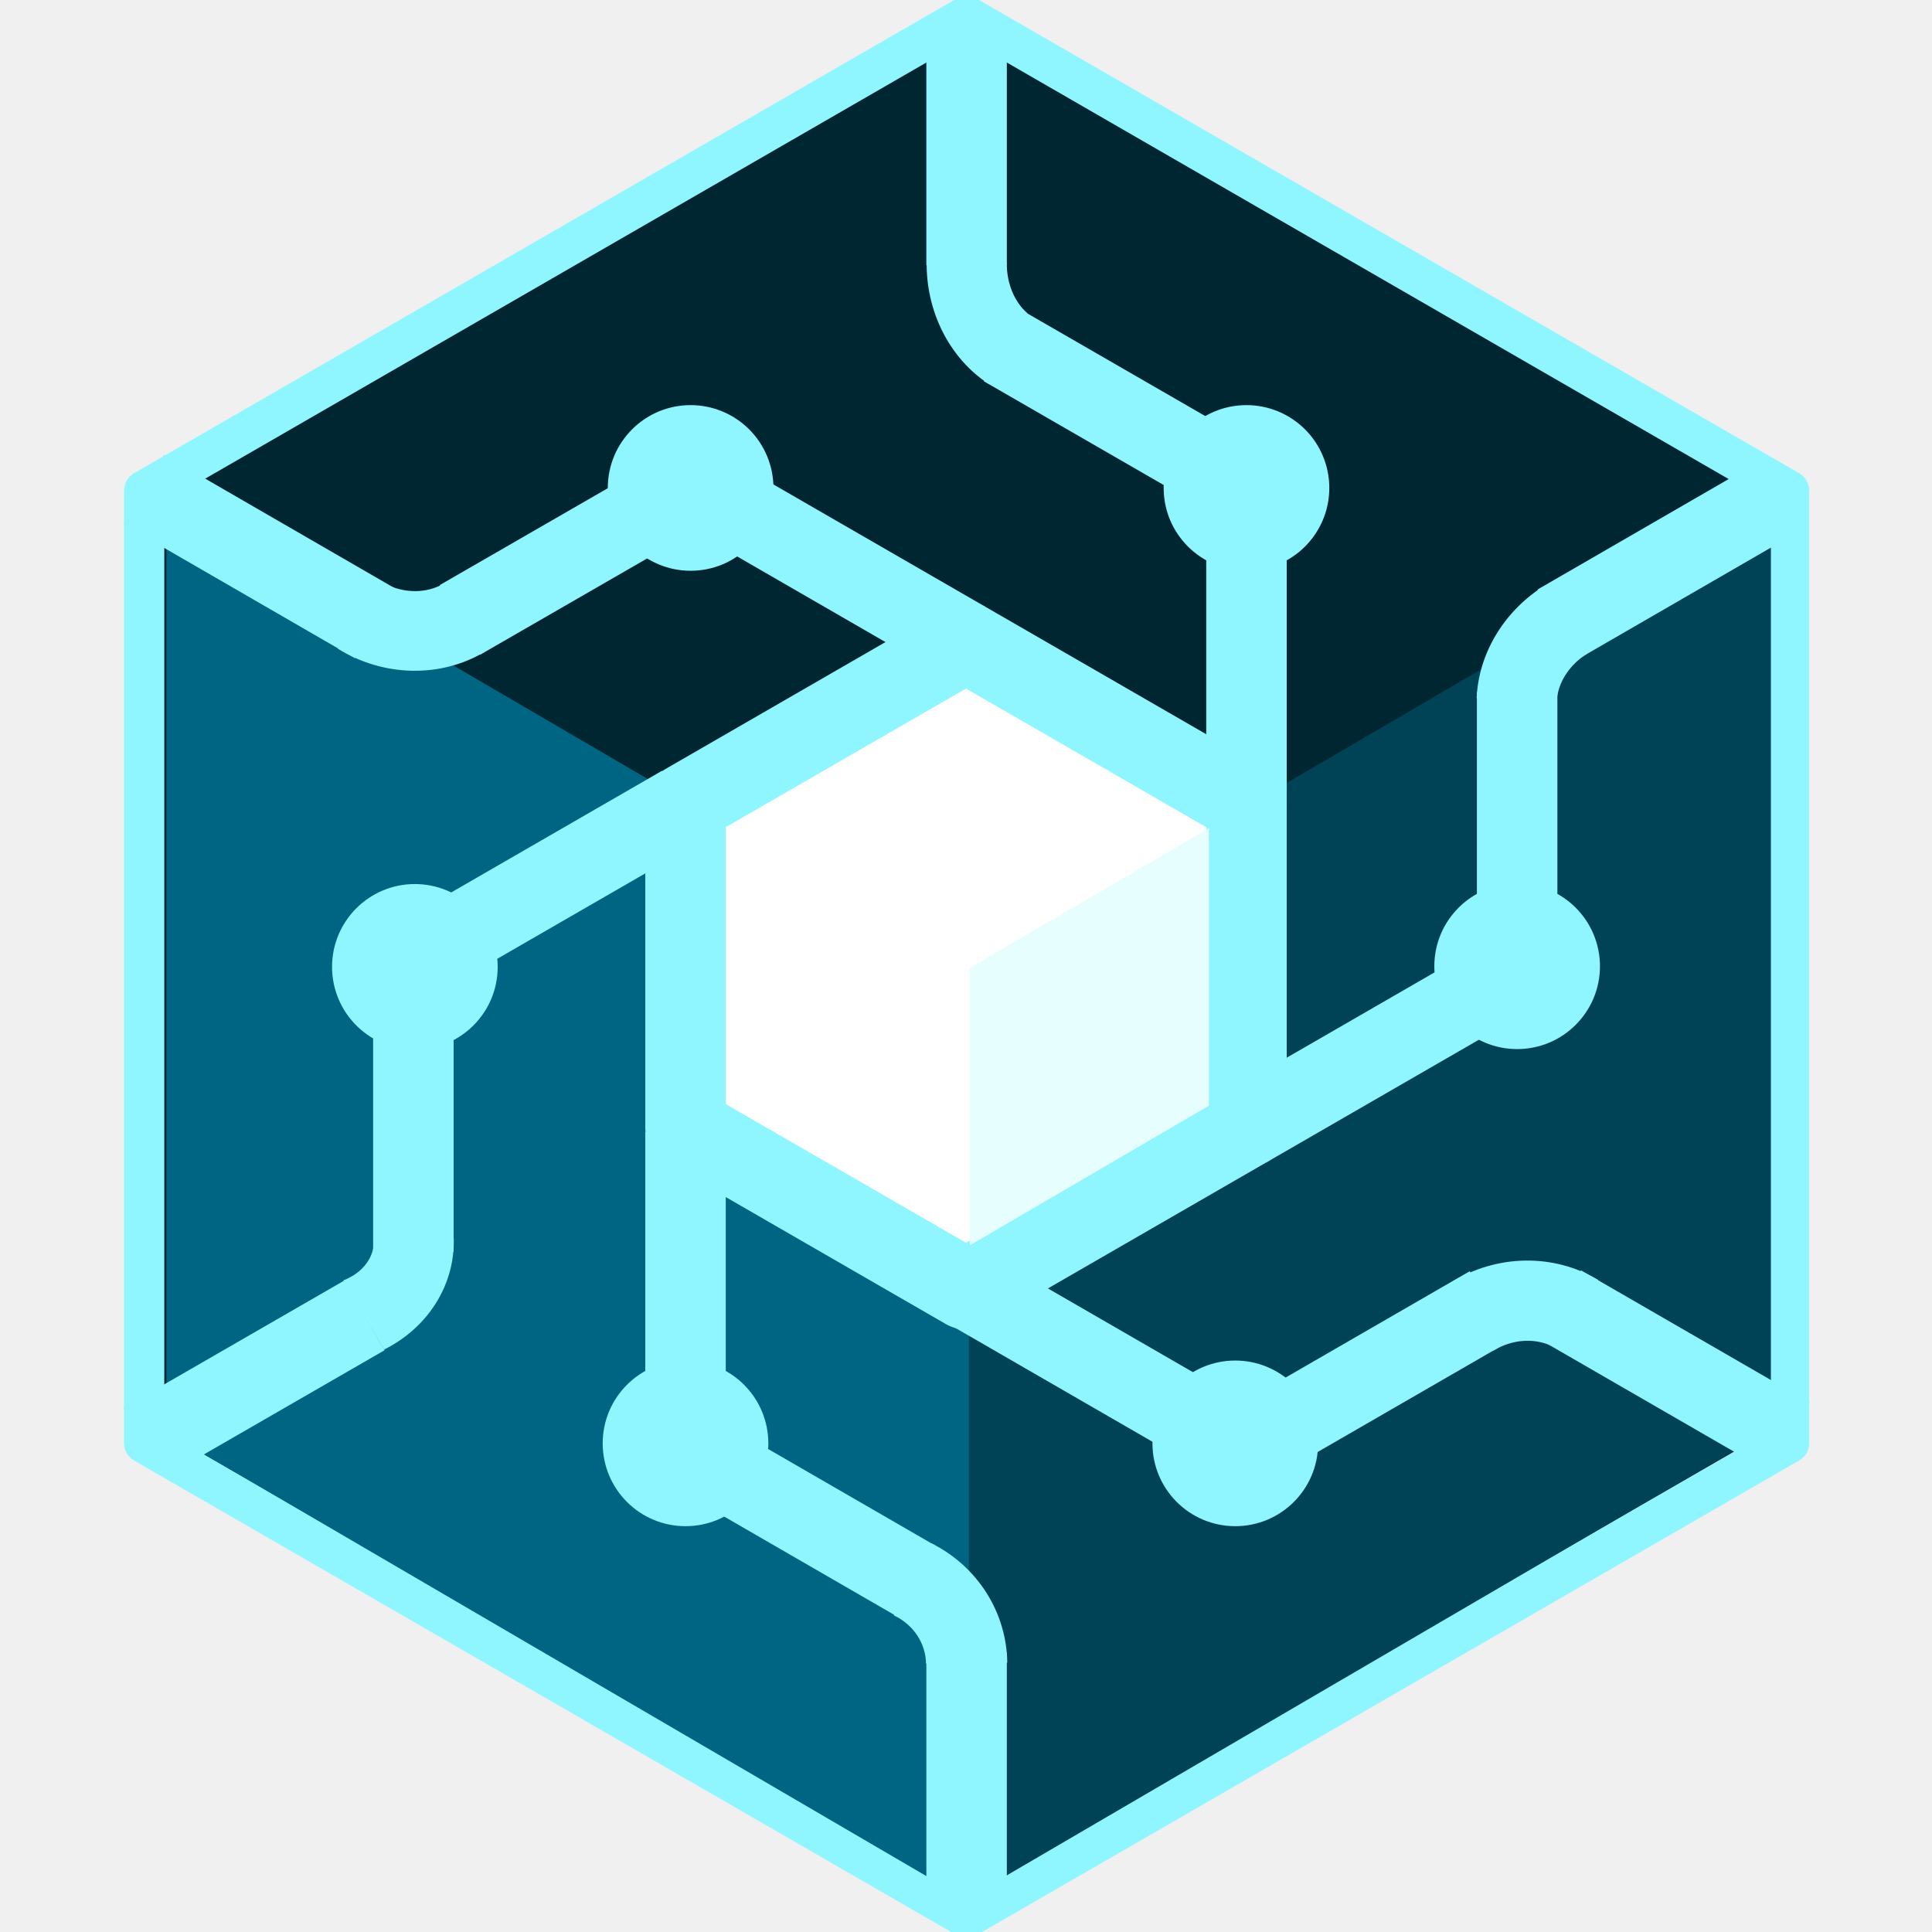
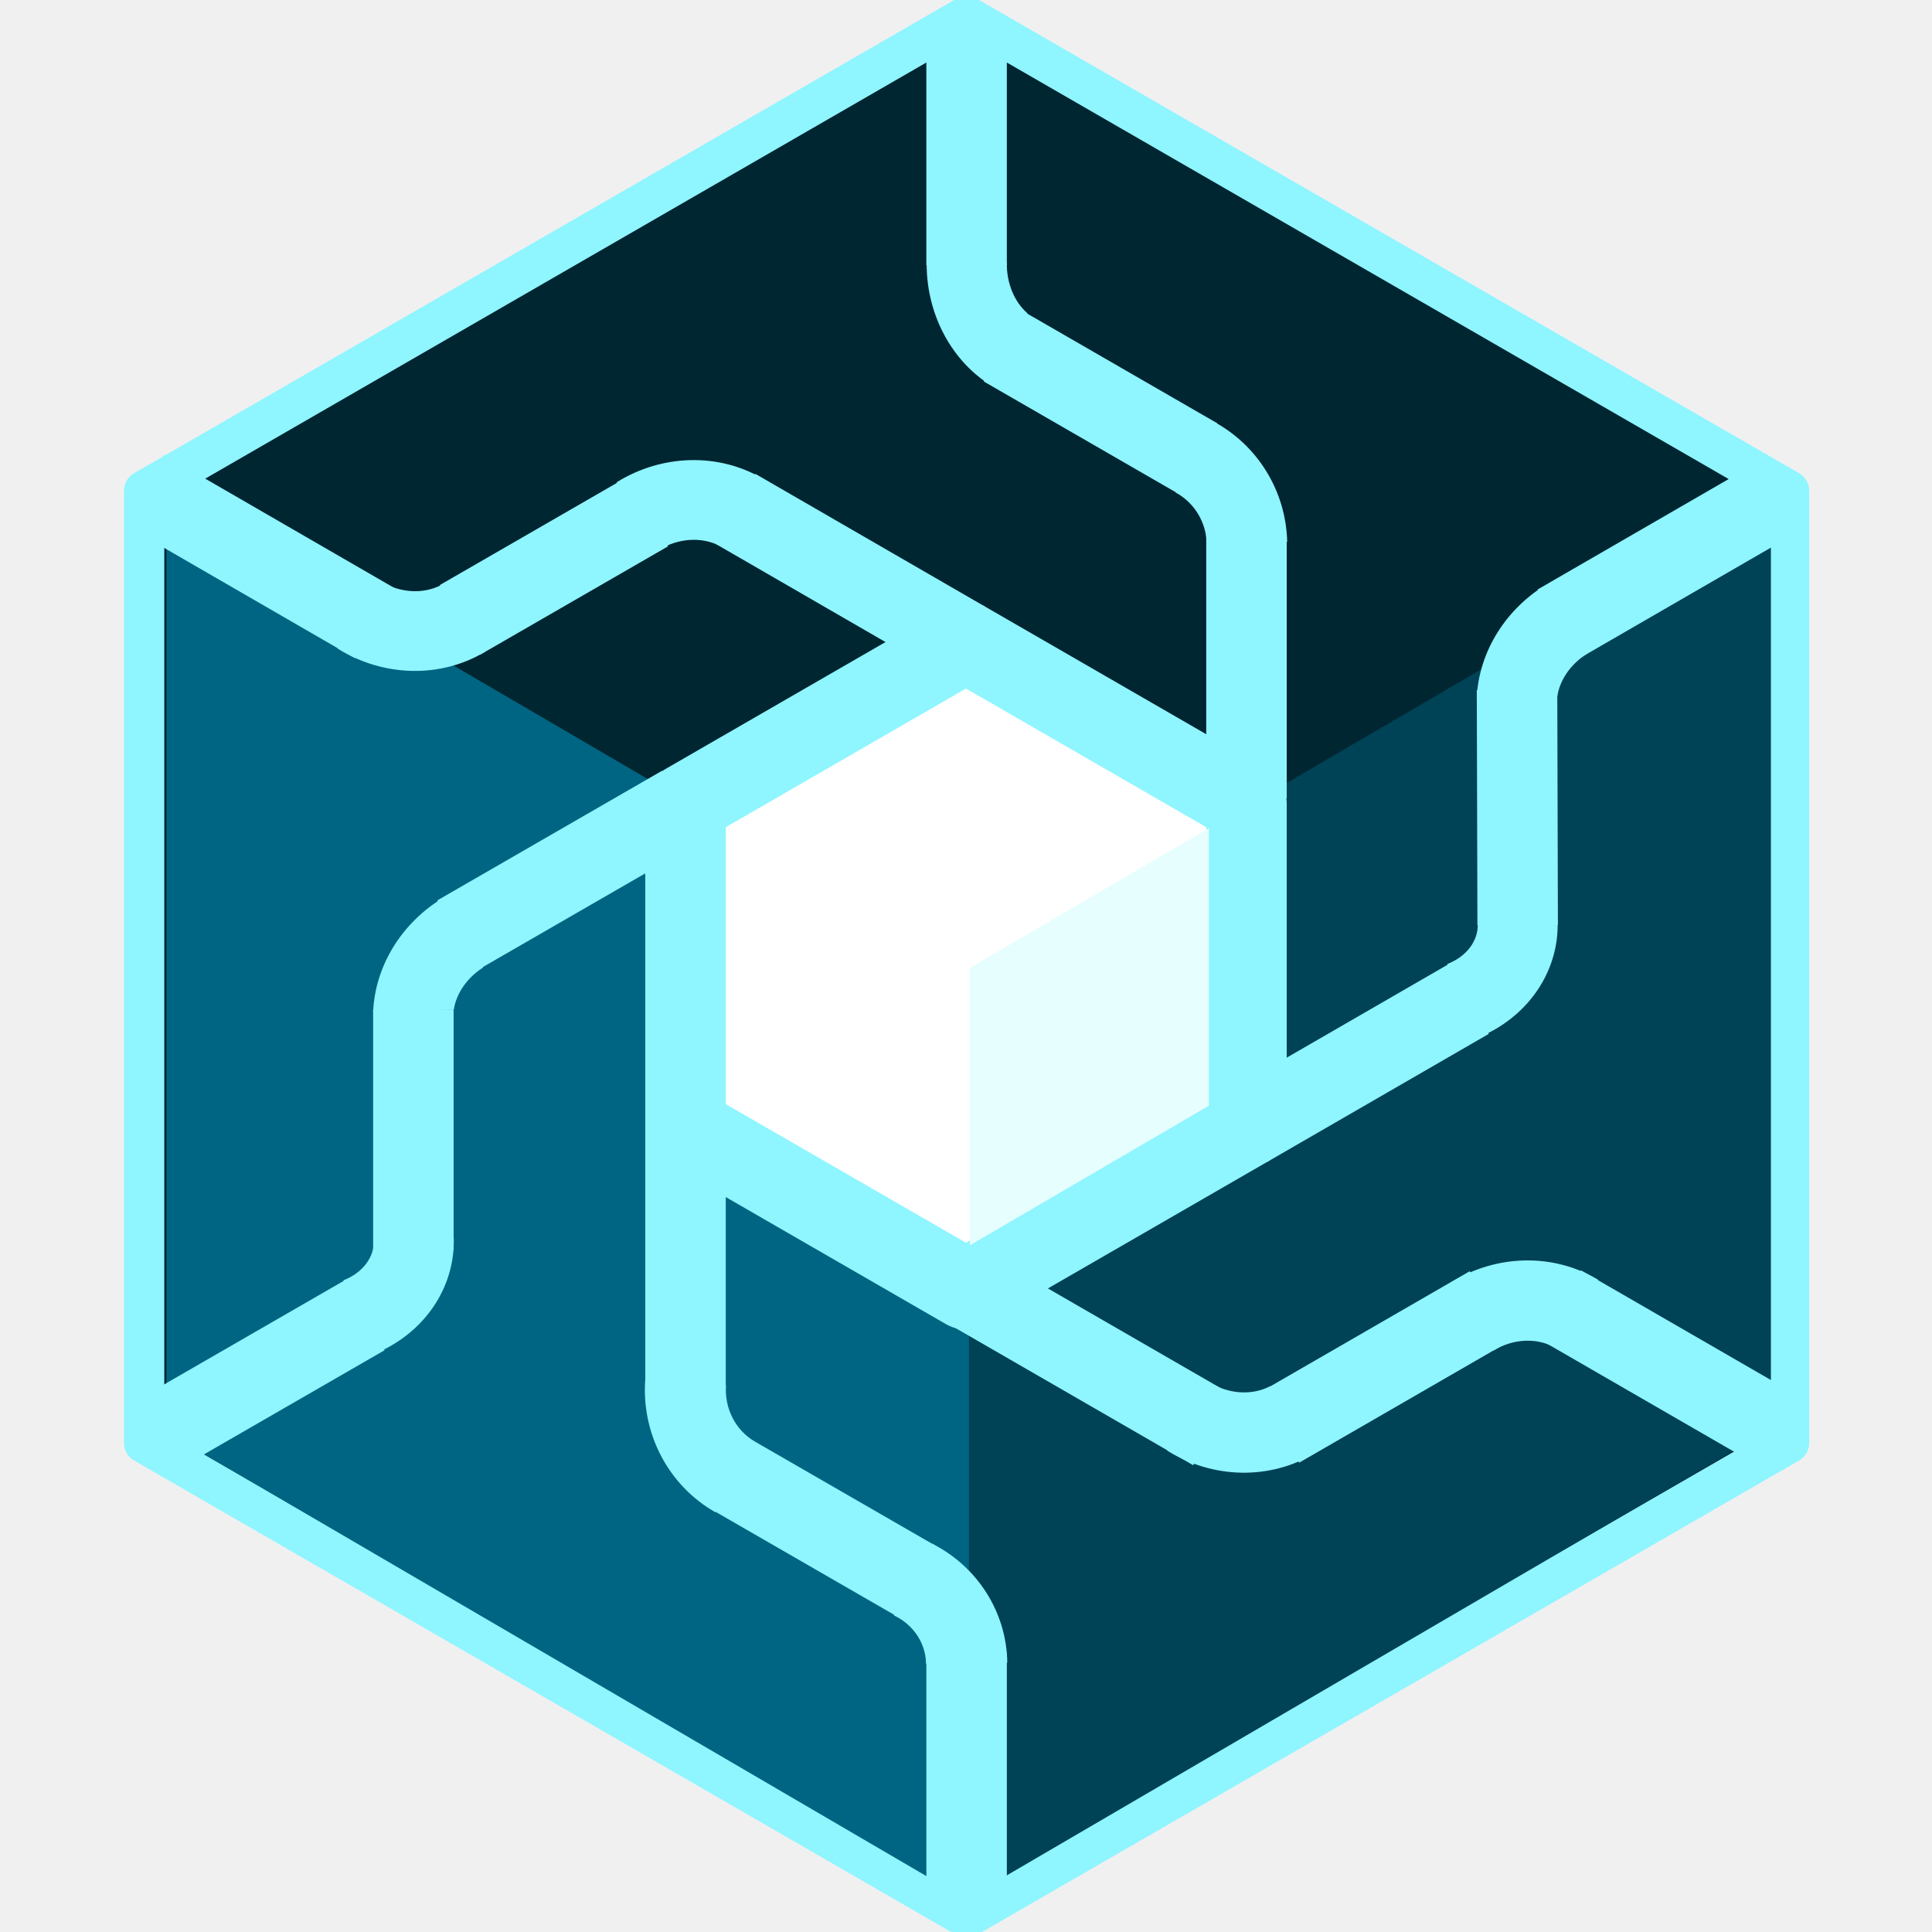
<svg xmlns="http://www.w3.org/2000/svg" version="1.1" viewBox="0.0 0.0 192.0 192.0" fill="none" stroke="none" stroke-linecap="square" stroke-miterlimit="10">
-   <clipPath id="g392013477e4_2_295.0">
+   <clipPath id="g3b6ef85af84_0_80.0">
    <path d="m0 0l192.0 0l0 192.0l-192.0 0l0 -192.0z" clip-rule="nonzero" />
  </clipPath>
-   <g clip-path="url(#g392013477e4_2_295.0)">
+   <g clip-path="url(#g3b6ef85af84_0_80.0)">
    <path fill="#000000" fill-opacity="0.0" d="m0 0l192.0 0l0 192.0l-192.0 0z" fill-rule="evenodd" />
    <path fill="#002631" d="m96.059 1.597l-81.732 47.163l0 94.651l81.732 47.163l81.732 -47.163l0 -94.651z" fill-rule="evenodd" />
    <path stroke="#8ff5ff" stroke-width="4.0" stroke-linejoin="round" stroke-linecap="butt" d="m96.059 1.597l-81.732 47.163l0 94.651l81.732 47.163l81.732 -47.163l0 -94.651z" fill-rule="evenodd" />
    <path fill="#004256" d="m96.021 188.727l79.969 -46.706l0 -92.317l-79.969 46.706z" fill-rule="evenodd" />
    <path fill="#006582" d="m96.289 188.911l-79.748 -46.578l0 -92.855l79.748 46.578z" fill-rule="evenodd" />
    <path fill="#e6fffe" d="m96.394 123.751l23.748 -13.87l0 -27.579l-23.748 13.87z" fill-rule="evenodd" />
-     <path fill="#000000" fill-opacity="0.0" d="m68.126 112.504l0 33.606" fill-rule="evenodd" />
-     <path stroke="#8ff5ff" stroke-width="8.0" stroke-linejoin="round" stroke-linecap="butt" d="m68.126 112.504l0 33.606" fill-rule="evenodd" />
+     <path fill="#000000" fill-opacity="0.0" d="m68.126 112.039l0 25.732" fill-rule="evenodd" />
+     <path stroke="#8ff5ff" stroke-width="8.0" stroke-linejoin="round" stroke-linecap="butt" d="m68.126 112.039l0 25.732" fill-rule="evenodd" />
    <path fill="#ffffff" d="m96.0 63.808l-27.874 16.084l0 32.146l27.874 16.084l27.874 -16.084l0 -32.146z" fill-rule="evenodd" />
    <path stroke="#8ff5ff" stroke-width="8.0" stroke-linejoin="round" stroke-linecap="butt" d="m96.0 63.808l-27.874 16.084l0 32.146l27.874 16.084l27.874 -16.084l0 -32.146z" fill-rule="evenodd" />
    <path fill="#000000" fill-opacity="0.0" d="m96.059 1.597l0 24.756" fill-rule="evenodd" />
    <path stroke="#8ff5ff" stroke-width="8.0" stroke-linejoin="round" stroke-linecap="butt" d="m96.059 1.597l0 24.756" fill-rule="evenodd" />
-     <path fill="#000000" fill-opacity="0.0" d="m125.974 49.541l-26.205 -15.118" fill-rule="evenodd" />
-     <path stroke="#8ff5ff" stroke-width="8.0" stroke-linejoin="round" stroke-linecap="butt" d="m125.974 49.541l-26.205 -15.118" fill-rule="evenodd" />
-     <path fill="#000000" fill-opacity="0.0" d="m123.874 46.047l0 34.016" fill-rule="evenodd" />
-     <path stroke="#8ff5ff" stroke-width="8.0" stroke-linejoin="round" stroke-linecap="butt" d="m123.874 46.047l0 34.016" fill-rule="evenodd" />
+     <path fill="#000000" fill-opacity="0.0" d="m118.974 45.53l-19.213 -11.087" fill-rule="evenodd" />
+     <path stroke="#8ff5ff" stroke-width="8.0" stroke-linejoin="round" stroke-linecap="butt" d="m118.974 45.53l-19.213 -11.087" fill-rule="evenodd" />
+     <path fill="#000000" fill-opacity="0.0" d="m123.874 53.116l0 26.236" fill-rule="evenodd" />
+     <path stroke="#8ff5ff" stroke-width="8.0" stroke-linejoin="round" stroke-linecap="butt" d="m123.874 53.116l0 26.236" fill-rule="evenodd" />
    <path fill="#000000" fill-opacity="0.0" d="m14.283 48.655l22.992 13.291" fill-rule="evenodd" />
    <path stroke="#8ff5ff" stroke-width="8.0" stroke-linejoin="round" stroke-linecap="butt" d="m14.283 48.655l22.992 13.291" fill-rule="evenodd" />
-     <path fill="#000000" fill-opacity="0.0" d="m45.714 61.601l25.134 -14.488" fill-rule="evenodd" />
-     <path stroke="#8ff5ff" stroke-width="8.0" stroke-linejoin="round" stroke-linecap="butt" d="m45.714 61.601l25.134 -14.488" fill-rule="evenodd" />
-     <path fill="#000000" fill-opacity="0.0" d="m95.913 63.759l-28.756 -16.598" fill-rule="evenodd" />
-     <path stroke="#8ff5ff" stroke-width="8.0" stroke-linejoin="round" stroke-linecap="butt" d="m95.913 63.759l-28.756 -16.598" fill-rule="evenodd" />
+     <path fill="#000000" fill-opacity="0.0" d="m45.714 61.601l18.677 -10.772" fill-rule="evenodd" />
+     <path stroke="#8ff5ff" stroke-width="8.0" stroke-linejoin="round" stroke-linecap="butt" d="m45.714 61.601l18.677 -10.772" fill-rule="evenodd" />
+     <path fill="#000000" fill-opacity="0.0" d="m95.913 63.759l-22.835 -13.197" fill-rule="evenodd" />
+     <path stroke="#8ff5ff" stroke-width="8.0" stroke-linejoin="round" stroke-linecap="butt" d="m95.913 63.759l-22.835 -13.197" fill-rule="evenodd" />
    <path fill="#000000" fill-opacity="0.0" d="m177.791 48.76l-22.992 13.291" fill-rule="evenodd" />
    <path stroke="#8ff5ff" stroke-width="8.0" stroke-linejoin="round" stroke-linecap="butt" d="m177.791 48.76l-22.992 13.291" fill-rule="evenodd" />
-     <path fill="#000000" fill-opacity="0.0" d="m150.772 68.777l0 29.953" fill-rule="evenodd" />
-     <path stroke="#8ff5ff" stroke-width="8.0" stroke-linejoin="round" stroke-linecap="butt" d="m150.772 68.777l0 29.953" fill-rule="evenodd" />
-     <path fill="#000000" fill-opacity="0.0" d="m152.85 95.315l-28.976 16.724" fill-rule="evenodd" />
-     <path stroke="#8ff5ff" stroke-width="8.0" stroke-linejoin="round" stroke-linecap="butt" d="m152.85 95.315l-28.976 16.724" fill-rule="evenodd" />
+     <path fill="#000000" fill-opacity="0.0" d="m150.761 68.578l0.063 23.339" fill-rule="evenodd" />
+     <path stroke="#8ff5ff" stroke-width="8.0" stroke-linejoin="round" stroke-linecap="butt" d="m150.761 68.578l0.063 23.339" fill-rule="evenodd" />
+     <path fill="#000000" fill-opacity="0.0" d="m145.953 99.283l-22.079 12.756" fill-rule="evenodd" />
+     <path stroke="#8ff5ff" stroke-width="8.0" stroke-linejoin="round" stroke-linecap="butt" d="m145.953 99.283l-22.079 12.756" fill-rule="evenodd" />
    <path fill="#000000" fill-opacity="0.0" d="m177.858 142.843l-22.74 -13.134" fill-rule="evenodd" />
    <path stroke="#8ff5ff" stroke-width="8.0" stroke-linejoin="round" stroke-linecap="butt" d="m177.858 142.843l-22.74 -13.134" fill-rule="evenodd" />
-     <path fill="#000000" fill-opacity="0.0" d="m148.058 129.798l-26.236 15.15" fill-rule="evenodd" />
-     <path stroke="#8ff5ff" stroke-width="8.0" stroke-linejoin="round" stroke-linecap="butt" d="m148.058 129.798l-26.236 15.15" fill-rule="evenodd" />
-     <path fill="#000000" fill-opacity="0.0" d="m125.724 145.126l-29.669 -17.134" fill-rule="evenodd" />
-     <path stroke="#8ff5ff" stroke-width="8.0" stroke-linejoin="round" stroke-linecap="butt" d="m125.724 145.126l-29.669 -17.134" fill-rule="evenodd" />
+     <path fill="#000000" fill-opacity="0.0" d="m148.058 129.798l-20.945 12.094" fill-rule="evenodd" />
+     <path stroke="#8ff5ff" stroke-width="8.0" stroke-linejoin="round" stroke-linecap="butt" d="m148.058 129.798l-20.945 12.094" fill-rule="evenodd" />
+     <path fill="#000000" fill-opacity="0.0" d="m120.575 142.147l-24.504 -14.142" fill-rule="evenodd" />
+     <path stroke="#8ff5ff" stroke-width="8.0" stroke-linejoin="round" stroke-linecap="butt" d="m120.575 142.147l-24.504 -14.142" fill-rule="evenodd" />
    <path fill="#000000" fill-opacity="0.0" d="m96.06 164.241l0 26.299" fill-rule="evenodd" />
    <path stroke="#8ff5ff" stroke-width="8.0" stroke-linejoin="round" stroke-linecap="butt" d="m96.06 164.241l0 26.299" fill-rule="evenodd" />
-     <path fill="#000000" fill-opacity="0.0" d="m90.979 157.081l-24.693 -14.268" fill-rule="evenodd" />
-     <path stroke="#8ff5ff" stroke-width="8.0" stroke-linejoin="round" stroke-linecap="butt" d="m90.979 157.081l-24.693 -14.268" fill-rule="evenodd" />
-     <path fill="#000000" fill-opacity="0.0" d="m67.79 80.063l-28.598 16.504" fill-rule="evenodd" />
-     <path stroke="#8ff5ff" stroke-width="8.0" stroke-linejoin="round" stroke-linecap="butt" d="m67.79 80.063l-28.598 16.504" fill-rule="evenodd" />
-     <path fill="#000000" fill-opacity="0.0" d="m41.081 93.241l0 31.15" fill-rule="evenodd" />
-     <path stroke="#8ff5ff" stroke-width="8.0" stroke-linejoin="round" stroke-linecap="butt" d="m41.081 93.241l0 31.15" fill-rule="evenodd" />
+     <path fill="#000000" fill-opacity="0.0" d="m90.979 157.081l-18.079 -10.425" fill-rule="evenodd" />
+     <path stroke="#8ff5ff" stroke-width="8.0" stroke-linejoin="round" stroke-linecap="butt" d="m90.979 157.081l-18.079 -10.425" fill-rule="evenodd" />
+     <path fill="#000000" fill-opacity="0.0" d="m67.79 80.063l-22.331 12.882" fill-rule="evenodd" />
+     <path stroke="#8ff5ff" stroke-width="8.0" stroke-linejoin="round" stroke-linecap="butt" d="m67.79 80.063l-22.331 12.882" fill-rule="evenodd" />
+     <path fill="#000000" fill-opacity="0.0" d="m41.081 100.318l0 23.906" fill-rule="evenodd" />
+     <path stroke="#8ff5ff" stroke-width="8.0" stroke-linejoin="round" stroke-linecap="butt" d="m41.081 100.318l0 23.906" fill-rule="evenodd" />
    <path fill="#000000" fill-opacity="0.0" d="m36.22 130.719l-21.953 12.661" fill-rule="evenodd" />
    <path stroke="#8ff5ff" stroke-width="8.0" stroke-linejoin="round" stroke-linecap="butt" d="m36.22 130.719l-21.953 12.661" fill-rule="evenodd" />
-     <path fill="#8ff5ff" d="m61.058 48.491l0 0c0 -4.183 3.391 -7.575 7.575 -7.575l0 0c2.009 0 3.936 0.798 5.356 2.219c1.421 1.421 2.219 3.347 2.219 5.356l0 0c0 4.183 -3.391 7.575 -7.575 7.575l0 0c-4.183 0 -7.575 -3.391 -7.575 -7.575z" fill-rule="evenodd" />
-     <path stroke="#8ff5ff" stroke-width="1.312" stroke-linejoin="round" stroke-linecap="butt" d="m61.058 48.491l0 0c0 -4.183 3.391 -7.575 7.575 -7.575l0 0c2.009 0 3.936 0.798 5.356 2.219c1.421 1.421 2.219 3.347 2.219 5.356l0 0c0 4.183 -3.391 7.575 -7.575 7.575l0 0c-4.183 0 -7.575 -3.391 -7.575 -7.575z" fill-rule="evenodd" />
-     <path fill="#8ff5ff" d="m116.299 48.491l0 0c0 -4.183 3.391 -7.575 7.575 -7.575l0 0c2.009 0 3.936 0.798 5.356 2.219c1.421 1.421 2.219 3.347 2.219 5.356l0 0c0 4.183 -3.391 7.575 -7.575 7.575l0 0c-4.183 0 -7.575 -3.391 -7.575 -7.575z" fill-rule="evenodd" />
-     <path stroke="#8ff5ff" stroke-width="1.312" stroke-linejoin="round" stroke-linecap="butt" d="m116.299 48.491l0 0c0 -4.183 3.391 -7.575 7.575 -7.575l0 0c2.009 0 3.936 0.798 5.356 2.219c1.421 1.421 2.219 3.347 2.219 5.356l0 0c0 4.183 -3.391 7.575 -7.575 7.575l0 0c-4.183 0 -7.575 -3.391 -7.575 -7.575z" fill-rule="evenodd" />
-     <path fill="#8ff5ff" d="m143.197 96.026l0 0c0 -4.183 3.391 -7.575 7.575 -7.575l0 0c2.009 0 3.936 0.798 5.356 2.219c1.421 1.421 2.219 3.347 2.219 5.356l0 0c0 4.183 -3.391 7.575 -7.575 7.575l0 0c-4.183 0 -7.575 -3.391 -7.575 -7.575z" fill-rule="evenodd" />
-     <path stroke="#8ff5ff" stroke-width="1.312" stroke-linejoin="round" stroke-linecap="butt" d="m143.197 96.026l0 0c0 -4.183 3.391 -7.575 7.575 -7.575l0 0c2.009 0 3.936 0.798 5.356 2.219c1.421 1.421 2.219 3.347 2.219 5.356l0 0c0 4.183 -3.391 7.575 -7.575 7.575l0 0c-4.183 0 -7.575 -3.391 -7.575 -7.575z" fill-rule="evenodd" />
-     <path fill="#8ff5ff" d="m115.186 143.44l0 0c0 -4.183 3.391 -7.575 7.575 -7.575l0 0c2.009 0 3.936 0.798 5.356 2.219c1.421 1.421 2.219 3.347 2.219 5.356l0 0c0 4.183 -3.391 7.575 -7.575 7.575l0 0c-4.183 0 -7.575 -3.391 -7.575 -7.575z" fill-rule="evenodd" />
-     <path stroke="#8ff5ff" stroke-width="1.312" stroke-linejoin="round" stroke-linecap="butt" d="m115.186 143.44l0 0c0 -4.183 3.391 -7.575 7.575 -7.575l0 0c2.009 0 3.936 0.798 5.356 2.219c1.421 1.421 2.219 3.347 2.219 5.356l0 0c0 4.183 -3.391 7.575 -7.575 7.575l0 0c-4.183 0 -7.575 -3.391 -7.575 -7.575z" fill-rule="evenodd" />
-     <path fill="#8ff5ff" d="m60.551 143.44l0 0c0 -4.183 3.391 -7.575 7.575 -7.575l0 0c2.009 0 3.936 0.798 5.356 2.219c1.421 1.421 2.219 3.347 2.219 5.356l0 0c0 4.183 -3.391 7.575 -7.575 7.575l0 0c-4.183 0 -7.575 -3.391 -7.575 -7.575z" fill-rule="evenodd" />
-     <path stroke="#8ff5ff" stroke-width="1.312" stroke-linejoin="round" stroke-linecap="butt" d="m60.551 143.44l0 0c0 -4.183 3.391 -7.575 7.575 -7.575l0 0c2.009 0 3.936 0.798 5.356 2.219c1.421 1.421 2.219 3.347 2.219 5.356l0 0c0 4.183 -3.391 7.575 -7.575 7.575l0 0c-4.183 0 -7.575 -3.391 -7.575 -7.575z" fill-rule="evenodd" />
-     <path fill="#8ff5ff" d="m33.654 96.086l0 0c0 -4.183 3.391 -7.575 7.575 -7.575l0 0c2.009 0 3.936 0.798 5.356 2.219c1.421 1.421 2.219 3.347 2.219 5.356l0 0c0 4.183 -3.391 7.575 -7.575 7.575l0 0c-4.183 0 -7.575 -3.391 -7.575 -7.575z" fill-rule="evenodd" />
-     <path stroke="#8ff5ff" stroke-width="1.312" stroke-linejoin="round" stroke-linecap="butt" d="m33.654 96.086l0 0c0 -4.183 3.391 -7.575 7.575 -7.575l0 0c2.009 0 3.936 0.798 5.356 2.219c1.421 1.421 2.219 3.347 2.219 5.356l0 0c0 4.183 -3.391 7.575 -7.575 7.575l0 0c-4.183 0 -7.575 -3.391 -7.575 -7.575z" fill-rule="evenodd" />
    <path fill="#e6fffe" d="m96.394 123.751l23.748 -13.87l0 -27.579l-23.748 13.87z" fill-rule="evenodd" />
    <path fill="#8ff5ff" d="m98.276 38.177c-3.924 -2.566 -6.287 -7.249 -6.184 -12.259l7.965 0.197c-0.031 2 0.738 3.885 2.047 5.015z" fill-rule="evenodd" />
-     <path fill="#8ff5ff" d="m48.168 64.781l0 0c-4.396 2.616 -10.063 2.494 -14.594 -0.316l4.219 -6.714l0 0c1.892 1.161 4.201 1.318 6.002 0.407z" fill-rule="evenodd" />
-     <path fill="#8ff5ff" d="m146.747 69.379l0 0c0.188 -4.356 2.619 -8.486 6.486 -11.016l4.442 6.632l0 0c-1.576 1.005 -2.655 2.553 -2.909 4.176z" fill-rule="evenodd" />
-     <path fill="#8ff5ff" d="m158.827 127.204c-4.416 -2.663 -10.111 -2.564 -14.655 0.256l4.249 6.76c1.887 -1.161 4.202 -1.296 6.004 -0.35z" fill-rule="evenodd" />
-     <path fill="#8ff5ff" d="m38.169 134.121l0 0c4.383 -2.184 7.059 -6.457 6.923 -11.056l-7.938 0.18c0.065 1.7 -1.123 3.268 -3.028 3.993z" fill-rule="evenodd" />
-     <path fill="#8ff5ff" d="m92.606 153.393l0 0c4.549 2.29 7.432 6.842 7.497 11.838l-8.076 0.1c-0.028 -2.036 -1.261 -3.886 -3.195 -4.794z" fill-rule="evenodd" />
+     <path fill="#8ff5ff" d="m48.153 64.806l0 0c-4.393 2.611 -10.054 2.479 -14.579 -0.341l4.218 -6.714c1.89 1.166 4.196 1.326 5.995 0.418z" fill-rule="evenodd" />
+     <path fill="#8ff5ff" d="m146.754 69.39l0 0c0.186 -4.359 2.616 -8.492 6.48 -11.027l4.442 6.631l0 0c-1.575 1.007 -2.653 2.557 -2.906 4.18z" fill-rule="evenodd" />
+     <path fill="#8ff5ff" d="m158.812 127.178l0 0c-4.413 -2.658 -10.102 -2.548 -14.639 0.282l4.248 6.76l0 0c1.885 -1.165 4.197 -1.305 5.998 -0.362z" fill-rule="evenodd" />
+     <path fill="#8ff5ff" d="m38.143 134.121l0 0c4.388 -2.184 7.074 -6.457 6.95 -11.056l-7.938 0.18c0.061 1.7 -1.131 3.268 -3.037 3.993z" fill-rule="evenodd" />
+     <path fill="#8ff5ff" d="m92.607 153.393l0 0c4.549 2.29 7.432 6.842 7.497 11.838l-8.076 0.1c-0.028 -2.036 -1.261 -3.886 -3.195 -4.794z" fill-rule="evenodd" />
+     <path fill="#8ff5ff" d="m75.852 47.593l0 0c-4.393 -2.611 -10.054 -2.479 -14.579 0.341l4.218 6.714c1.89 -1.166 4.196 -1.326 5.995 -0.418z" fill-rule="evenodd" />
+     <path fill="#8ff5ff" d="m120.582 41.88l0 0c4.414 2.362 7.219 6.934 7.337 11.961l-7.997 0.19c-0.049 -2.132 -1.226 -4.072 -3.08 -5.08z" fill-rule="evenodd" />
+     <path fill="#8ff5ff" d="m147.844 102.688l0 0c4.388 -2.184 7.074 -6.457 6.95 -11.056l-7.938 0.18c0.061 1.7 -1.131 3.268 -3.037 3.993z" fill-rule="evenodd" />
+     <path fill="#8ff5ff" d="m130.625 144.436l0 0c-4.413 2.658 -10.102 2.548 -14.639 -0.282l4.248 -6.76l0 0c1.885 1.165 4.197 1.305 5.998 0.362z" fill-rule="evenodd" />
+     <path fill="#8ff5ff" d="m37.082 100.548l0 0c0.186 -4.359 2.616 -8.492 6.48 -11.027l4.442 6.631l0 0c-1.575 1.007 -2.653 2.557 -2.906 4.18z" fill-rule="evenodd" />
+     <path fill="#8ff5ff" d="m71.101 150.289l0 0c-4.662 -2.64 -7.387 -7.813 -6.974 -13.238l8.023 0.637c-0.162 2.255 0.926 4.406 2.794 5.528z" fill-rule="evenodd" />
  </g>
</svg>
